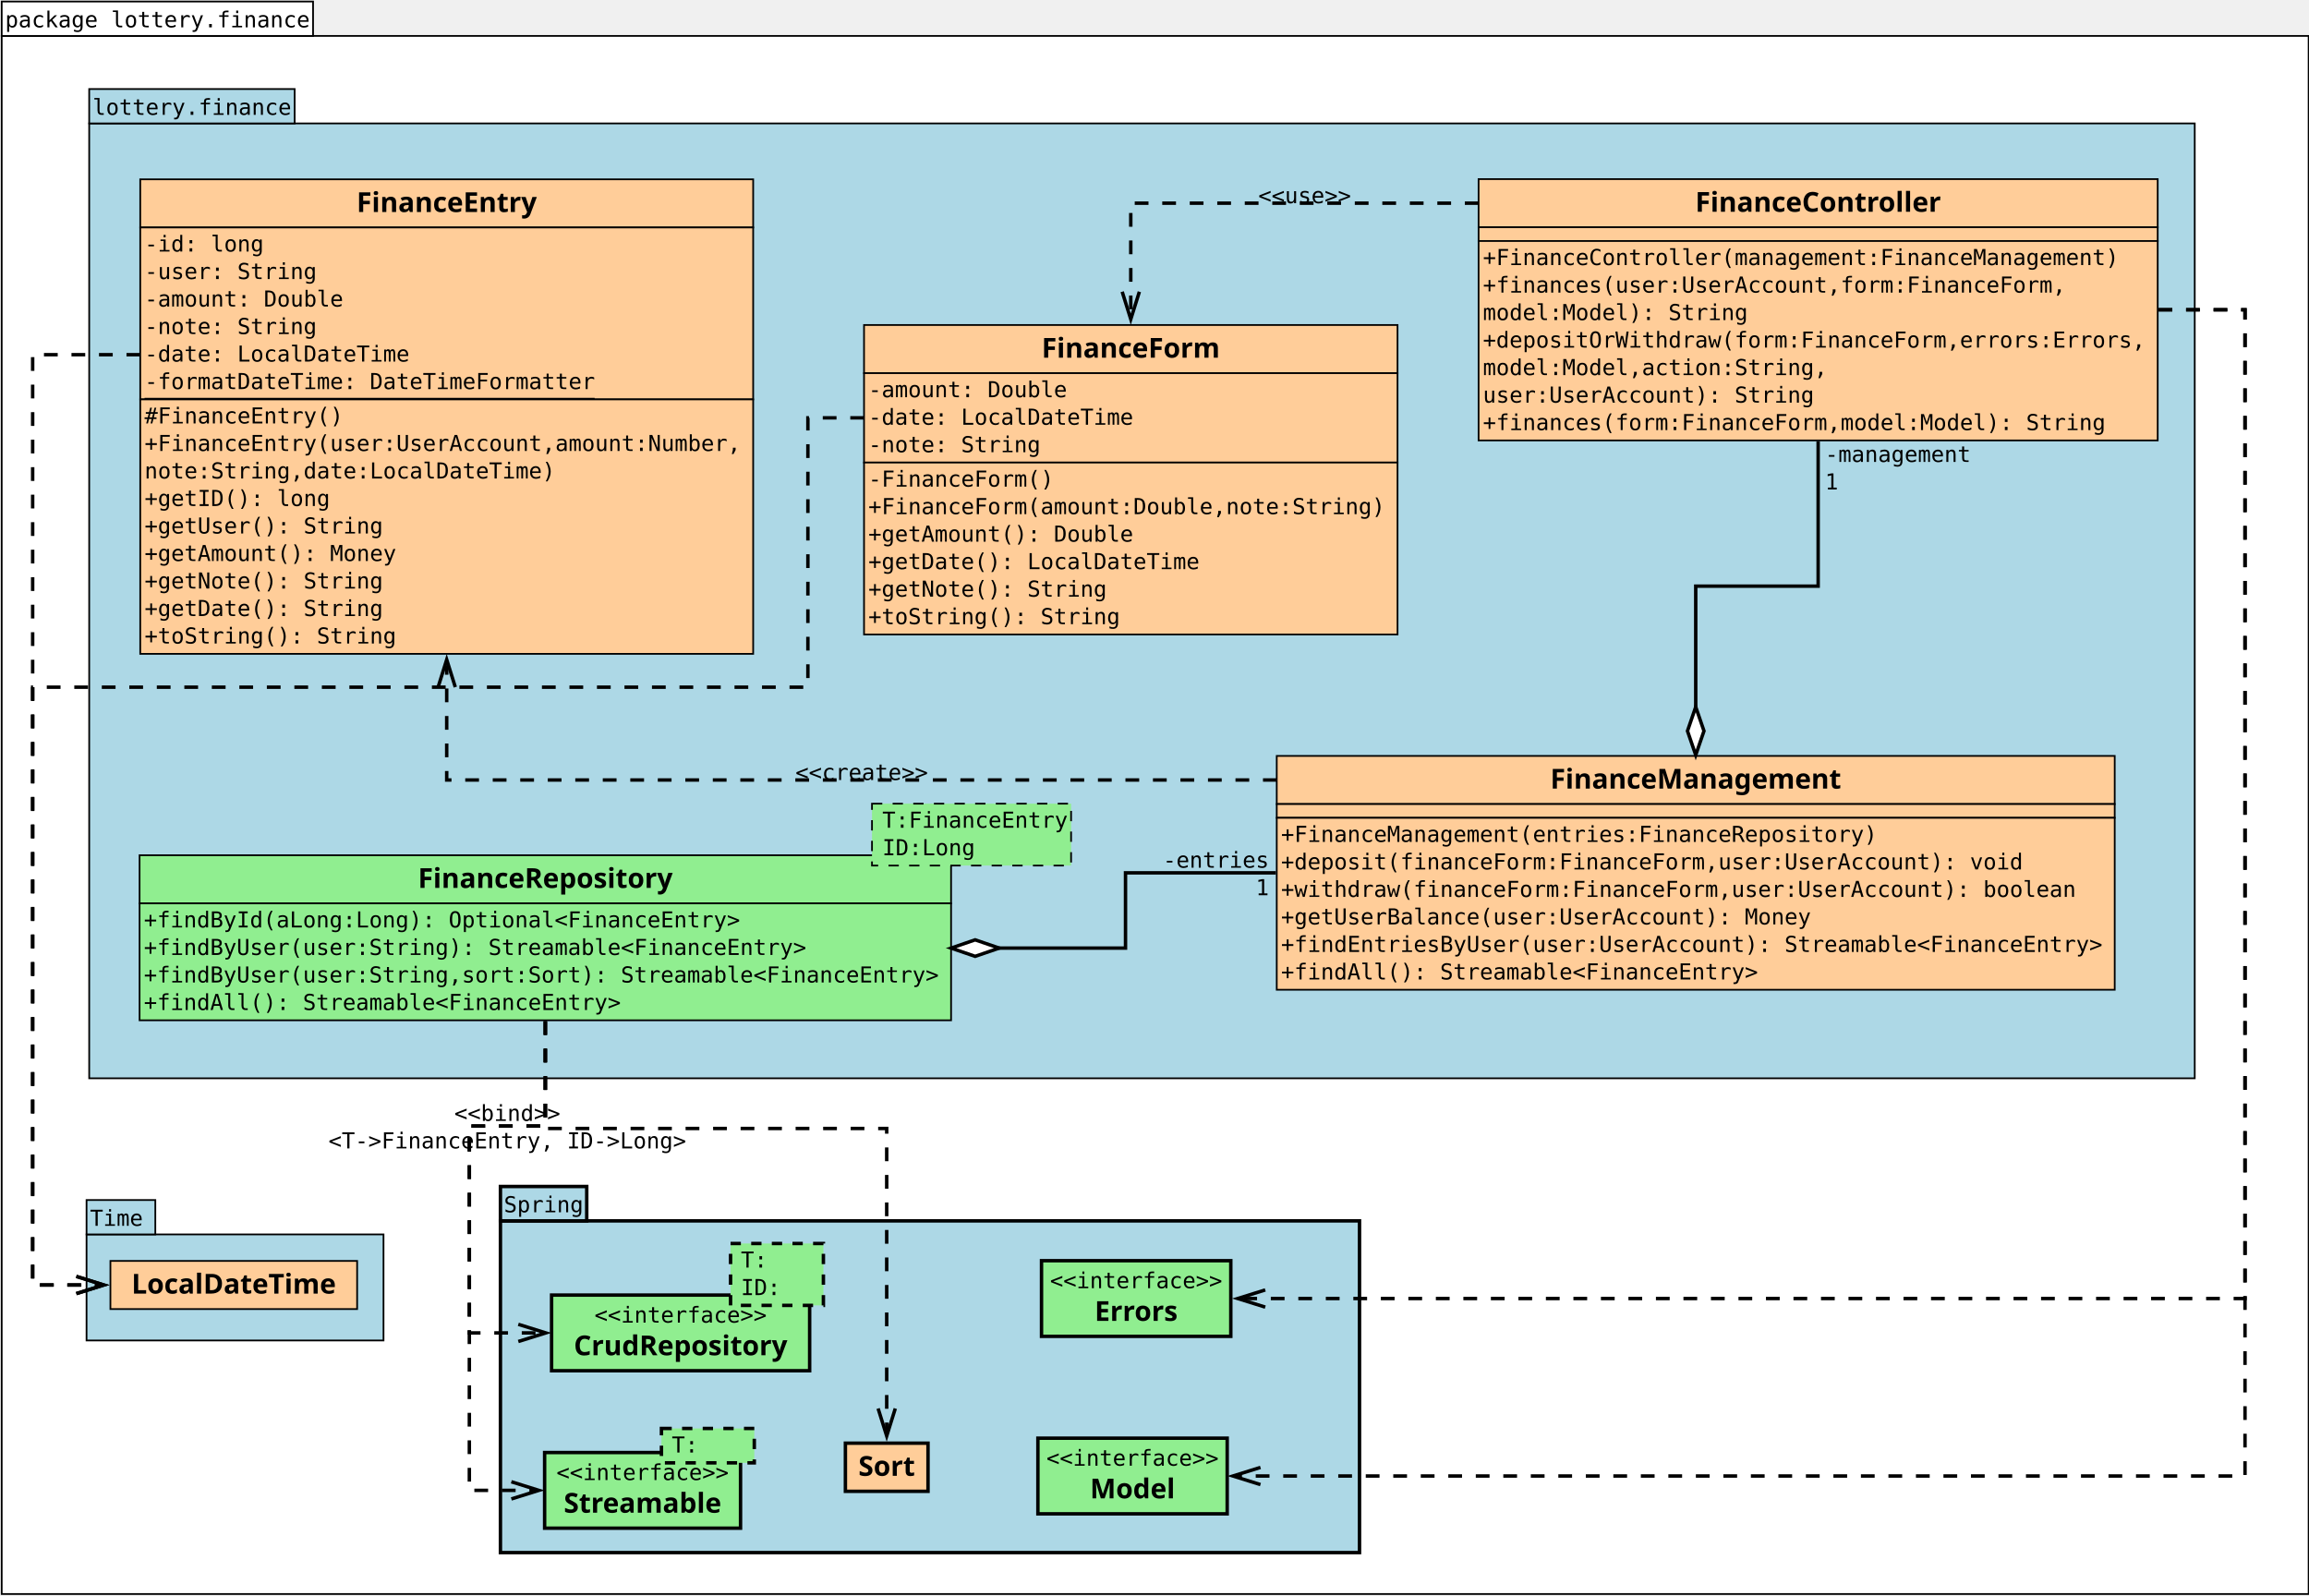
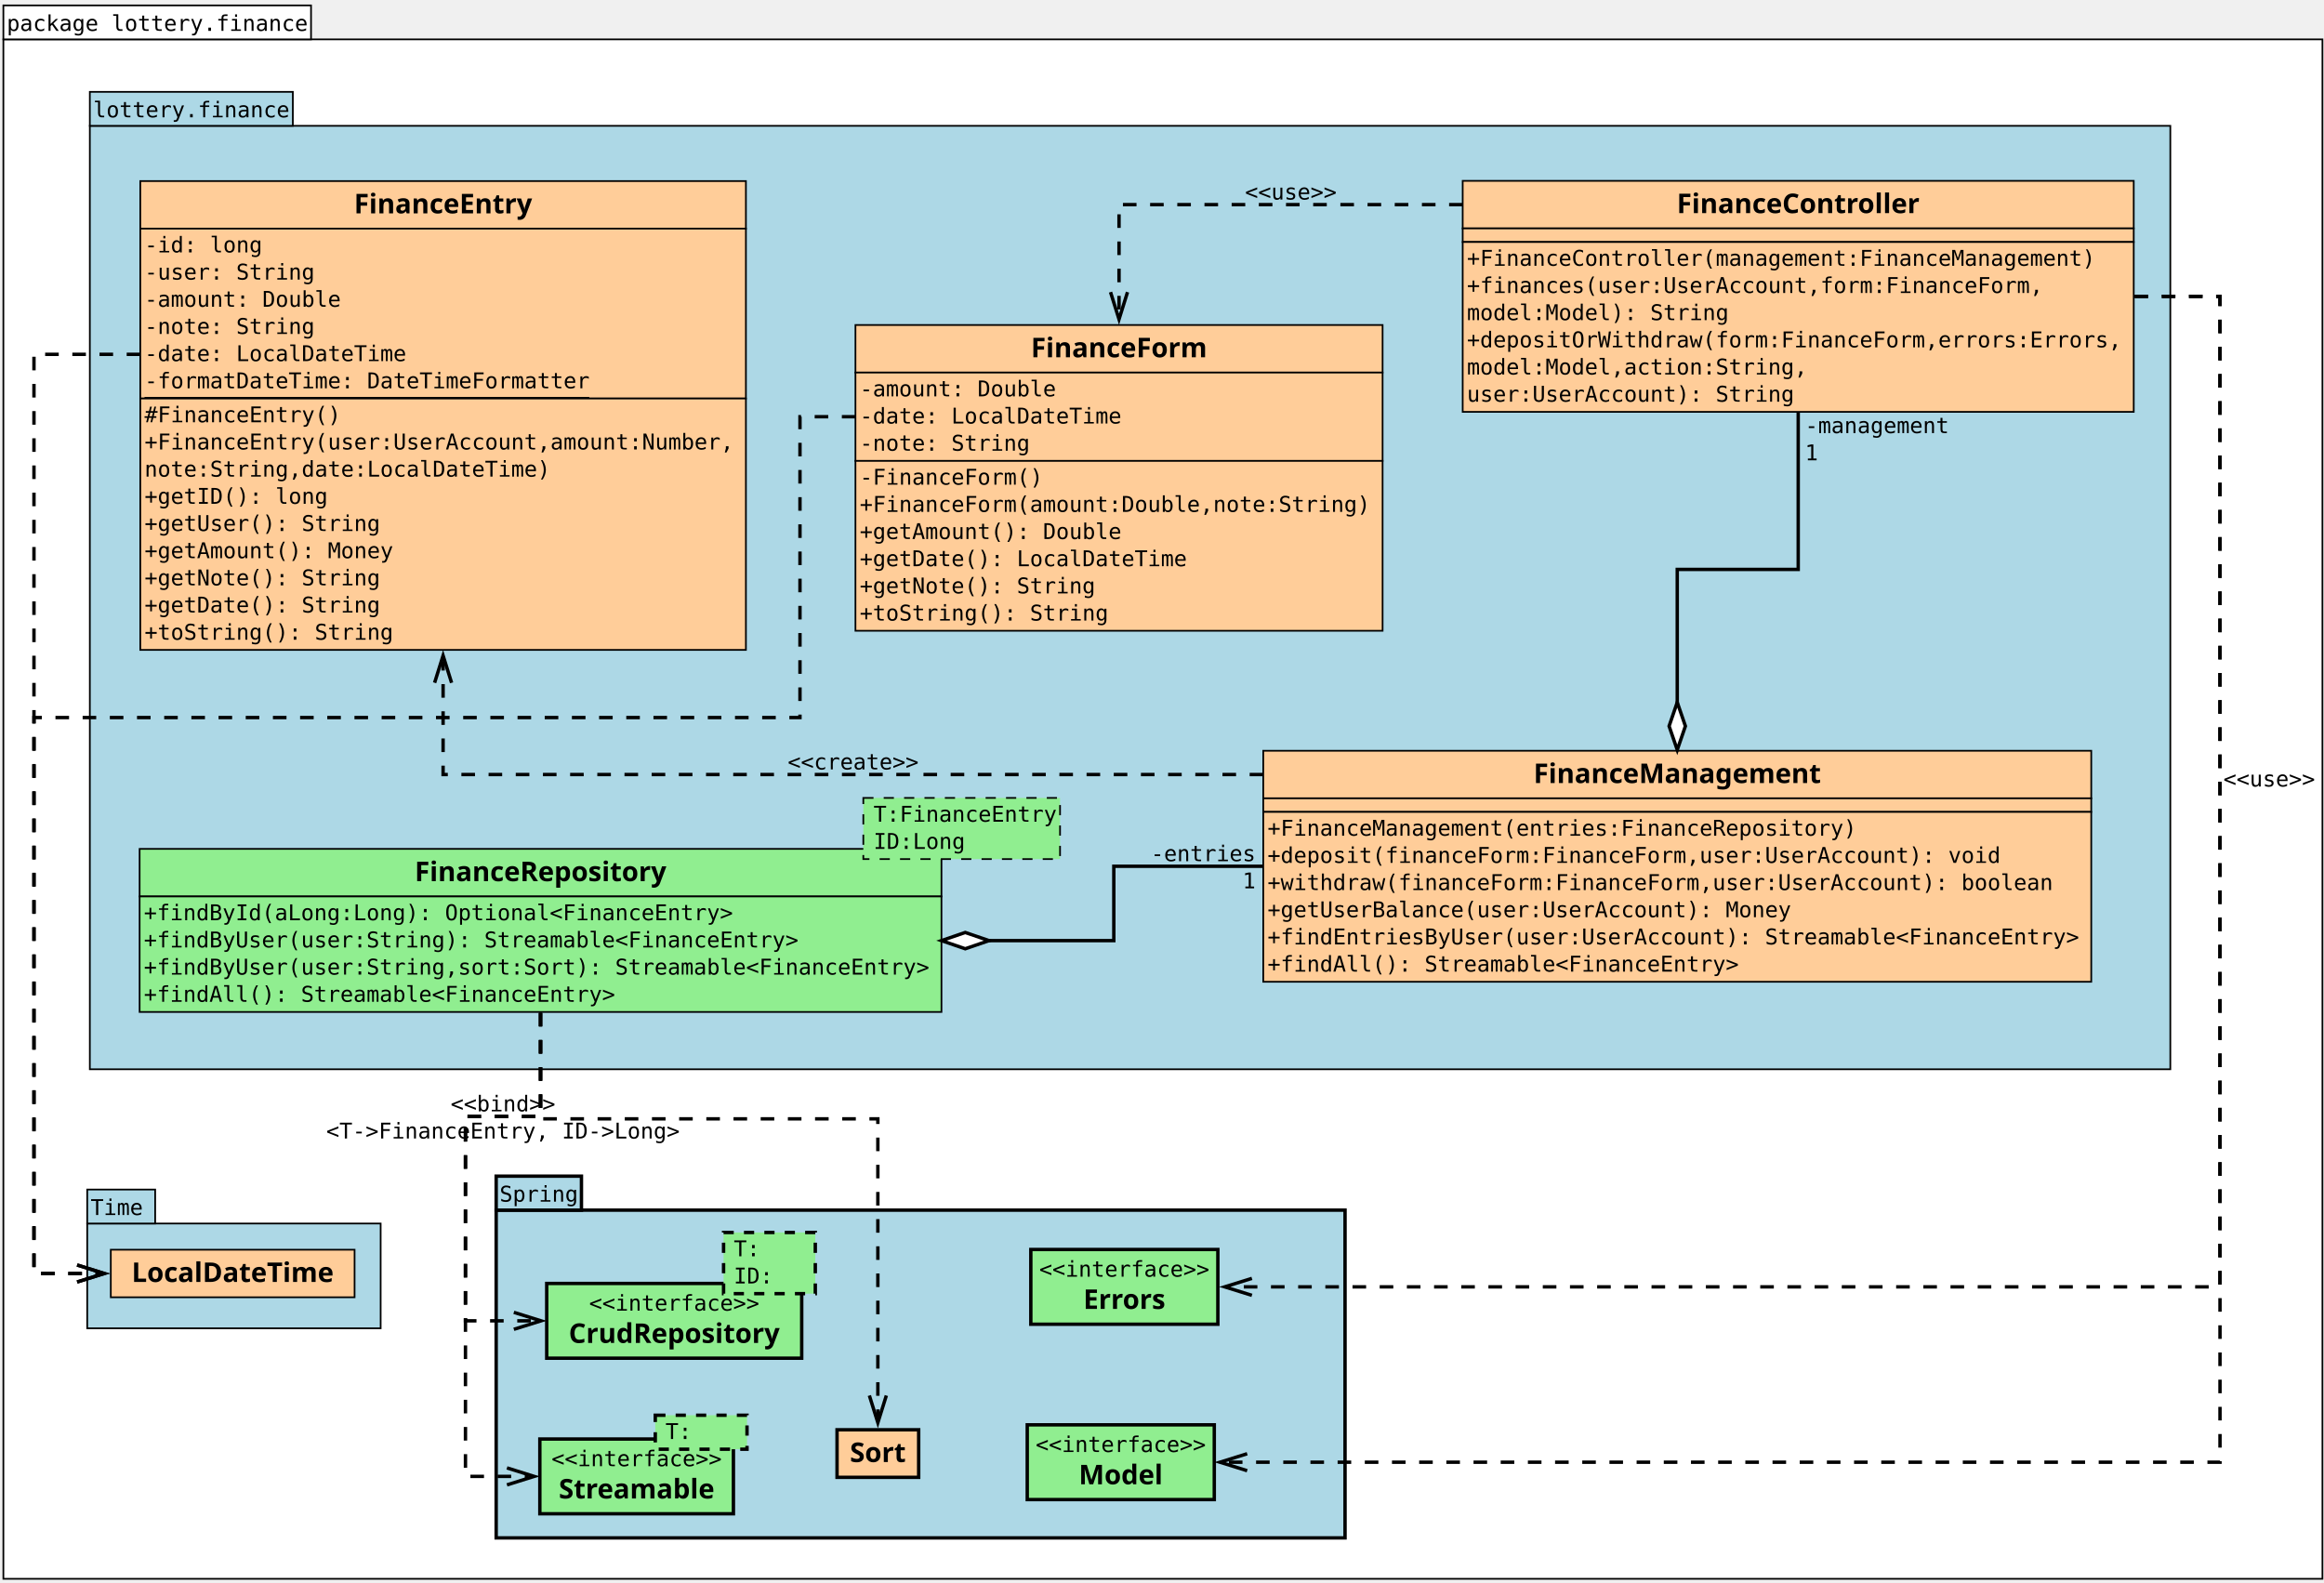
- <svg xmlns="http://www.w3.org/2000/svg" width="68cm" height="47cm" viewBox="-1 -22 1343 928">
-   <g>
-     <rect style="fill: #ffffff" x="-0.012" y="-1.233" width="1341.8" height="906.231" />
-     <rect style="fill: none; fill-opacity:0; stroke-width: 1; stroke: #000000" x="-0.012" y="-1.233" width="1341.8" height="906.231" />
+ <svg xmlns="http://www.w3.org/2000/svg" width="69cm" height="47cm" viewBox="-2 -23 1368 929">
+   <g>
+     <rect style="fill: #ffffff" x="-0.012" y="-1.233" width="1365.09" height="906.231" />
+     <rect style="fill: none; fill-opacity:0; stroke-width: 1; stroke: #000000" x="-0.012" y="-1.233" width="1365.09" height="906.231" />
    <rect style="fill: #ffffff" x="-0.012" y="-21.233" width="181.1" height="20" />
    <rect style="fill: none; fill-opacity:0; stroke-width: 1; stroke: #000000" x="-0.012" y="-21.233" width="181.1" height="20" />
    <text font-size="12.8" style="fill: #000000;text-anchor:start;font-family:monospace;font-style:normal;font-weight:normal" x="1.988" y="-6.233">package lottery.finance</text>
  </g>
  <g>
    <rect style="fill: #add8e6" x="50.881" y="49.66" width="1224.66" height="555.387" />
    <rect style="fill: none; fill-opacity:0; stroke-width: 1; stroke: #000000" x="50.881" y="49.66" width="1224.66" height="555.387" />
    <rect style="fill: #add8e6" x="50.881" y="29.66" width="119.5" height="20" />
    <rect style="fill: none; fill-opacity:0; stroke-width: 1; stroke: #000000" x="50.881" y="29.66" width="119.5" height="20" />
    <text font-size="12.8" style="fill: #000000;text-anchor:start;font-family:monospace;font-style:normal;font-weight:normal" x="52.881" y="44.66">lottery.finance</text>
  </g>
  <g>
    <rect style="fill: #ffcd99" x="80.573" y="82.175" width="356.5" height="28" />
    <rect style="fill: none; fill-opacity:0; stroke-width: 1; stroke: #000000" x="80.573" y="82.175" width="356.5" height="28" />
    <text font-size="16" style="fill: #000000;text-anchor:middle;font-family:sans-serif;font-style:normal;font-weight:700" x="258.823" y="101.175">FinanceEntry</text>
    <rect style="fill: #ffcd99" x="80.573" y="110.175" width="356.5" height="100" />
    <rect style="fill: none; fill-opacity:0; stroke-width: 1; stroke: #000000" x="80.573" y="110.175" width="356.5" height="100" />
    <text font-size="12.8" style="fill: #000000;text-anchor:start;font-family:monospace;font-style:normal;font-weight:normal" x="83.073" y="124.175">-id: long</text>
    <text font-size="12.8" style="fill: #000000;text-anchor:start;font-family:monospace;font-style:normal;font-weight:normal" x="83.073" y="140.175">-user: String</text>
    <text font-size="12.8" style="fill: #000000;text-anchor:start;font-family:monospace;font-style:normal;font-weight:normal" x="83.073" y="156.175">-amount: Double</text>
    <text font-size="12.8" style="fill: #000000;text-anchor:start;font-family:monospace;font-style:normal;font-weight:normal" x="83.073" y="172.175">-note: String</text>
    <text font-size="12.8" style="fill: #000000;text-anchor:start;font-family:monospace;font-style:normal;font-weight:normal" x="83.073" y="188.175">-date: LocalDateTime</text>
    <text font-size="12.8" style="fill: #000000;text-anchor:start;font-family:monospace;font-style:normal;font-weight:normal" x="83.073" y="204.175">-formatDateTime: DateTimeFormatter</text>
    <line style="fill: none; fill-opacity:0; stroke-width: 1; stroke: #000000" x1="83.073" y1="209.775" x2="344.873" y2="209.775" />
    <rect style="fill: #ffcd99" x="80.573" y="210.175" width="356.5" height="148" />
    <rect style="fill: none; fill-opacity:0; stroke-width: 1; stroke: #000000" x="80.573" y="210.175" width="356.5" height="148" />
    <text font-size="12.8" style="fill: #000000;text-anchor:start;font-family:monospace;font-style:normal;font-weight:normal" x="83.073" y="224.175">#FinanceEntry()</text>
    <text font-size="12.8" style="fill: #000000;text-anchor:start;font-family:monospace;font-style:normal;font-weight:normal" x="83.073" y="240.175">+FinanceEntry(user:UserAccount,amount:Number,</text>
    <text font-size="12.8" style="fill: #000000;text-anchor:start;font-family:monospace;font-style:normal;font-weight:normal" x="83.073" y="256.175">              note:String,date:LocalDateTime)</text>
    <text font-size="12.8" style="fill: #000000;text-anchor:start;font-family:monospace;font-style:normal;font-weight:normal" x="83.073" y="272.175">+getID(): long</text>
    <text font-size="12.8" style="fill: #000000;text-anchor:start;font-family:monospace;font-style:normal;font-weight:normal" x="83.073" y="288.175">+getUser(): String</text>
    <text font-size="12.8" style="fill: #000000;text-anchor:start;font-family:monospace;font-style:normal;font-weight:normal" x="83.073" y="304.175">+getAmount(): Money</text>
    <text font-size="12.8" style="fill: #000000;text-anchor:start;font-family:monospace;font-style:normal;font-weight:normal" x="83.073" y="320.175">+getNote(): String</text>
    <text font-size="12.8" style="fill: #000000;text-anchor:start;font-family:monospace;font-style:normal;font-weight:normal" x="83.073" y="336.175">+getDate(): String</text>
    <text font-size="12.8" style="fill: #000000;text-anchor:start;font-family:monospace;font-style:normal;font-weight:normal" x="83.073" y="352.175">+toString(): String</text>
  </g>
  <g>
    <rect style="fill: #ffcd99" x="501.552" y="166.905" width="310.3" height="28" />
    <rect style="fill: none; fill-opacity:0; stroke-width: 1; stroke: #000000" x="501.552" y="166.905" width="310.3" height="28" />
    <text font-size="16" style="fill: #000000;text-anchor:middle;font-family:sans-serif;font-style:normal;font-weight:700" x="656.702" y="185.905">FinanceForm</text>
    <rect style="fill: #ffcd99" x="501.552" y="194.905" width="310.3" height="52" />
    <rect style="fill: none; fill-opacity:0; stroke-width: 1; stroke: #000000" x="501.552" y="194.905" width="310.3" height="52" />
    <text font-size="12.8" style="fill: #000000;text-anchor:start;font-family:monospace;font-style:normal;font-weight:normal" x="504.052" y="208.905">-amount: Double</text>
    <text font-size="12.8" style="fill: #000000;text-anchor:start;font-family:monospace;font-style:normal;font-weight:normal" x="504.052" y="224.905">-date: LocalDateTime</text>
    <text font-size="12.8" style="fill: #000000;text-anchor:start;font-family:monospace;font-style:normal;font-weight:normal" x="504.052" y="240.905">-note: String</text>
    <rect style="fill: #ffcd99" x="501.552" y="246.905" width="310.3" height="100" />
    <rect style="fill: none; fill-opacity:0; stroke-width: 1; stroke: #000000" x="501.552" y="246.905" width="310.3" height="100" />
    <text font-size="12.8" style="fill: #000000;text-anchor:start;font-family:monospace;font-style:normal;font-weight:normal" x="504.052" y="260.905">-FinanceForm()</text>
    <text font-size="12.8" style="fill: #000000;text-anchor:start;font-family:monospace;font-style:normal;font-weight:normal" x="504.052" y="276.905">+FinanceForm(amount:Double,note:String)</text>
    <text font-size="12.8" style="fill: #000000;text-anchor:start;font-family:monospace;font-style:normal;font-weight:normal" x="504.052" y="292.905">+getAmount(): Double</text>
    <text font-size="12.8" style="fill: #000000;text-anchor:start;font-family:monospace;font-style:normal;font-weight:normal" x="504.052" y="308.905">+getDate(): LocalDateTime</text>
    <text font-size="12.8" style="fill: #000000;text-anchor:start;font-family:monospace;font-style:normal;font-weight:normal" x="504.052" y="324.905">+getNote(): String</text>
    <text font-size="12.8" style="fill: #000000;text-anchor:start;font-family:monospace;font-style:normal;font-weight:normal" x="504.052" y="340.905">+toString(): String</text>
  </g>
  <g>
    <rect style="fill: #90ee90" x="80.183" y="475.312" width="472" height="28" />
    <rect style="fill: none; fill-opacity:0; stroke-width: 1; stroke: #000000" x="80.183" y="475.312" width="472" height="28" />
    <text font-size="16" style="fill: #000000;text-anchor:middle;font-family:sans-serif;font-style:normal;font-weight:700" x="316.183" y="494.312">FinanceRepository</text>
    <rect style="fill: #90ee90" x="80.183" y="503.312" width="472" height="68" />
    <rect style="fill: none; fill-opacity:0; stroke-width: 1; stroke: #000000" x="80.183" y="503.312" width="472" height="68" />
    <text font-size="12.8" style="fill: #000000;text-anchor:start;font-family:monospace;font-style:normal;font-weight:normal" x="82.683" y="517.312">+findById(aLong:Long): Optional&lt;FinanceEntry&gt;</text>
    <text font-size="12.8" style="fill: #000000;text-anchor:start;font-family:monospace;font-style:normal;font-weight:normal" x="82.683" y="533.312">+findByUser(user:String): Streamable&lt;FinanceEntry&gt;</text>
    <text font-size="12.8" style="fill: #000000;text-anchor:start;font-family:monospace;font-style:normal;font-weight:normal" x="82.683" y="549.312">+findByUser(user:String,sort:Sort): Streamable&lt;FinanceEntry&gt;</text>
    <text font-size="12.8" style="fill: #000000;text-anchor:start;font-family:monospace;font-style:normal;font-weight:normal" x="82.683" y="565.312">+findAll(): Streamable&lt;FinanceEntry&gt;</text>
    <rect style="fill: #90ee90" x="506.183" y="445.312" width="115.8" height="36" />
    <rect style="fill: none; fill-opacity:0; stroke-width: 1; stroke-dasharray: 6; stroke: #000000" x="506.183" y="445.312" width="115.8" height="36" />
    <text font-size="12.8" style="fill: #000000;text-anchor:start;font-family:monospace;font-style:normal;font-weight:normal" x="512.183" y="459.312">T:FinanceEntry</text>
    <text font-size="12.8" style="fill: #000000;text-anchor:start;font-family:monospace;font-style:normal;font-weight:normal" x="512.183" y="475.312">ID:Long</text>
  </g>
  <g>
    <rect style="fill: #ffcd99" x="859" y="82.047" width="395" height="28" />
    <rect style="fill: none; fill-opacity:0; stroke-width: 1; stroke: #000000" x="859" y="82.047" width="395" height="28" />
    <text font-size="16" style="fill: #000000;text-anchor:middle;font-family:sans-serif;font-style:normal;font-weight:700" x="1056.5" y="101.047">FinanceController</text>
    <rect style="fill: #ffcd99" x="859" y="110.047" width="395" height="8" />
    <rect style="fill: none; fill-opacity:0; stroke-width: 1; stroke: #000000" x="859" y="110.047" width="395" height="8" />
-     <rect style="fill: #ffcd99" x="859" y="118.047" width="395" height="116" />
-     <rect style="fill: none; fill-opacity:0; stroke-width: 1; stroke: #000000" x="859" y="118.047" width="395" height="116" />
+     <rect style="fill: #ffcd99" x="859" y="118.047" width="395" height="100" />
+     <rect style="fill: none; fill-opacity:0; stroke-width: 1; stroke: #000000" x="859" y="118.047" width="395" height="100" />
    <text font-size="12.8" style="fill: #000000;text-anchor:start;font-family:monospace;font-style:normal;font-weight:normal" x="861.5" y="132.047">+FinanceController(management:FinanceManagement)</text>
    <text font-size="12.8" style="fill: #000000;text-anchor:start;font-family:monospace;font-style:normal;font-weight:normal" x="861.5" y="148.047">+finances(user:UserAccount,form:FinanceForm,</text>
    <text font-size="12.8" style="fill: #000000;text-anchor:start;font-family:monospace;font-style:normal;font-weight:normal" x="861.5" y="164.047">          model:Model): String</text>
    <text font-size="12.8" style="fill: #000000;text-anchor:start;font-family:monospace;font-style:normal;font-weight:normal" x="861.5" y="180.047">+depositOrWithdraw(form:FinanceForm,errors:Errors,</text>
    <text font-size="12.8" style="fill: #000000;text-anchor:start;font-family:monospace;font-style:normal;font-weight:normal" x="861.5" y="196.047">                   model:Model,action:String,</text>
    <text font-size="12.8" style="fill: #000000;text-anchor:start;font-family:monospace;font-style:normal;font-weight:normal" x="861.5" y="212.047">                   user:UserAccount): String</text>
-     <text font-size="12.8" style="fill: #000000;text-anchor:start;font-family:monospace;font-style:normal;font-weight:normal" x="861.5" y="228.047">+finances(form:FinanceForm,model:Model): String</text>
  </g>
  <g>
    <rect style="fill: #add8e6" x="49.339" y="695.846" width="172.728" height="61.688" />
    <rect style="fill: none; fill-opacity:0; stroke-width: 1; stroke: #000000" x="49.339" y="695.846" width="172.728" height="61.688" />
    <rect style="fill: #add8e6" x="49.339" y="675.846" width="40" height="20" />
    <rect style="fill: none; fill-opacity:0; stroke-width: 1; stroke: #000000" x="49.339" y="675.846" width="40" height="20" />
    <text font-size="12.8" style="fill: #000000;text-anchor:start;font-family:monospace;font-style:normal;font-weight:normal" x="51.339" y="690.846">Time</text>
  </g>
  <g>
    <rect style="fill: #ffcd99" x="63.219" y="711.268" width="143.5" height="28" />
    <rect style="fill: none; fill-opacity:0; stroke-width: 1; stroke: #000000" x="63.219" y="711.268" width="143.5" height="28" />
    <text font-size="16" style="fill: #000000;text-anchor:middle;font-family:sans-serif;font-style:normal;font-weight:700" x="134.969" y="730.268">LocalDateTime</text>
  </g>
  <g>
    <rect style="fill: #add8e6" x="290.068" y="687.97" width="499.676" height="192.942" />
    <rect style="fill: none; fill-opacity:0; stroke-width: 2; stroke: #000000" x="290.068" y="687.97" width="499.676" height="192.942" />
    <rect style="fill: #add8e6" x="290.068" y="667.97" width="50.2" height="20" />
    <rect style="fill: none; fill-opacity:0; stroke-width: 2; stroke: #000000" x="290.068" y="667.97" width="50.2" height="20" />
    <text font-size="12.8" style="fill: #000000;text-anchor:start;font-family:monospace;font-style:normal;font-weight:normal" x="292.068" y="682.97">Spring</text>
  </g>
  <g>
    <rect style="fill: #ffcd99" x="490.716" y="817.266" width="48.05" height="28" />
    <rect style="fill: none; fill-opacity:0; stroke-width: 2; stroke: #000000" x="490.716" y="817.266" width="48.05" height="28" />
    <text font-size="16" style="fill: #000000;text-anchor:middle;font-family:sans-serif;font-style:normal;font-weight:700" x="514.741" y="836.266">Sort</text>
  </g>
  <g>
    <rect style="fill: #90ee90" x="602.68" y="814.362" width="110.1" height="44" />
    <rect style="fill: none; fill-opacity:0; stroke-width: 2; stroke: #000000" x="602.68" y="814.362" width="110.1" height="44" />
    <text font-size="12.8" style="fill: #000000;text-anchor:middle;font-family:monospace;font-style:normal;font-weight:normal" x="657.73" y="830.362">&lt;&lt;interface&gt;&gt;</text>
    <text font-size="16" style="fill: #000000;text-anchor:middle;font-family:sans-serif;font-style:normal;font-weight:700" x="657.73" y="849.362">Model</text>
  </g>
  <g>
    <rect style="fill: #90ee90" x="604.78" y="711.136" width="110.1" height="44" />
    <rect style="fill: none; fill-opacity:0; stroke-width: 2; stroke: #000000" x="604.78" y="711.136" width="110.1" height="44" />
    <text font-size="12.8" style="fill: #000000;text-anchor:middle;font-family:monospace;font-style:normal;font-weight:normal" x="659.83" y="727.136">&lt;&lt;interface&gt;&gt;</text>
    <text font-size="16" style="fill: #000000;text-anchor:middle;font-family:sans-serif;font-style:normal;font-weight:700" x="659.83" y="746.136">Errors</text>
  </g>
  <g>
    <rect style="fill: #90ee90" x="319.82" y="731.132" width="150.1" height="44" />
    <rect style="fill: none; fill-opacity:0; stroke-width: 2; stroke: #000000" x="319.82" y="731.132" width="150.1" height="44" />
    <text font-size="12.8" style="fill: #000000;text-anchor:middle;font-family:monospace;font-style:normal;font-weight:normal" x="394.87" y="747.132">&lt;&lt;interface&gt;&gt;</text>
    <text font-size="16" style="fill: #000000;text-anchor:middle;font-family:sans-serif;font-style:normal;font-weight:700" x="394.87" y="766.132">CrudRepository</text>
    <rect style="fill: #90ee90" x="423.92" y="701.132" width="54" height="36" />
    <rect style="fill: none; fill-opacity:0; stroke-width: 2; stroke-dasharray: 6; stroke: #000000" x="423.92" y="701.132" width="54" height="36" />
    <text font-size="12.8" style="fill: #000000;text-anchor:start;font-family:monospace;font-style:normal;font-weight:normal" x="429.92" y="715.132">T:</text>
    <text font-size="12.8" style="fill: #000000;text-anchor:start;font-family:monospace;font-style:normal;font-weight:normal" x="429.92" y="731.132">ID:</text>
  </g>
  <g>
    <rect style="fill: #90ee90" x="315.772" y="822.71" width="113.95" height="44" />
    <rect style="fill: none; fill-opacity:0; stroke-width: 2; stroke: #000000" x="315.772" y="822.71" width="113.95" height="44" />
    <text font-size="12.8" style="fill: #000000;text-anchor:middle;font-family:monospace;font-style:normal;font-weight:normal" x="372.747" y="838.71">&lt;&lt;interface&gt;&gt;</text>
    <text font-size="16" style="fill: #000000;text-anchor:middle;font-family:sans-serif;font-style:normal;font-weight:700" x="372.747" y="857.71">Streamable</text>
    <rect style="fill: #90ee90" x="383.722" y="808.71" width="54" height="20" />
    <rect style="fill: none; fill-opacity:0; stroke-width: 2; stroke-dasharray: 6; stroke: #000000" x="383.722" y="808.71" width="54" height="20" />
    <text font-size="12.8" style="fill: #000000;text-anchor:start;font-family:monospace;font-style:normal;font-weight:normal" x="389.722" y="822.71">T:</text>
  </g>
  <g>
-     <polyline style="fill: none; fill-opacity:0; stroke-width: 2; stroke-dasharray: 8; stroke: #000000" points="1254.5,158.047 1304.78,158.047 1304.78,836.362 719.485,836.362 " />
+     <polyline style="fill: none; fill-opacity:0; stroke-width: 2; stroke-dasharray: 8; stroke: #000000" points="1254.5,150.047 1304.78,150.047 1304.78,836.362 719.485,836.362 " />
    <polyline style="fill: none; fill-opacity:0; stroke-width: 2; stroke: #000000" points="732.133,831.362 716.133,836.362 732.133,841.362 " />
  </g>
  <g>
-     <polyline style="fill: none; fill-opacity:0; stroke-width: 2; stroke-dasharray: 8; stroke: #000000" points="1254.5,158.047 1304.78,158.047 1304.78,733.136 722.275,733.136 " />
+     <polyline style="fill: none; fill-opacity:0; stroke-width: 2; stroke-dasharray: 8; stroke: #000000" points="1254.5,150.047 1304.78,150.047 1304.78,733.136 722.275,733.136 " />
    <polyline style="fill: none; fill-opacity:0; stroke-width: 2; stroke: #000000" points="734.923,728.136 718.923,733.136 734.923,738.136 " />
+     <text font-size="12.8" style="fill: #000000;text-anchor:start;font-family:monospace;font-style:normal;font-weight:normal" x="1306.78" y="438.592">&lt;&lt;use&gt;&gt;</text>
  </g>
  <g>
    <polyline style="fill: none; fill-opacity:0; stroke-width: 2; stroke-dasharray: 8; stroke: #000000" points="316.183,571.815 316.183,632.816 271.99,632.816 271.99,753.132 313.115,753.132 " />
    <polyline style="fill: none; fill-opacity:0; stroke-width: 2; stroke: #000000" points="300.467,758.132 316.467,753.132 300.467,748.132 " />
    <text font-size="12.8" style="fill: #000000;text-anchor:middle;font-family:monospace;font-style:normal;font-weight:normal" x="294.087" y="629.816">&lt;&lt;bind&gt;&gt;</text>
    <text font-size="12.8" style="fill: #000000;text-anchor:middle;font-family:monospace;font-style:normal;font-weight:normal" x="294.087" y="645.816">&lt;T-&gt;FinanceEntry, ID-&gt;Long&gt;</text>
  </g>
  <g>
    <polyline style="fill: none; fill-opacity:0; stroke-width: 2; stroke-dasharray: 8; stroke: #000000" points="316.183,571.815 316.183,632.816 271.99,632.816 271.99,844.71 309.067,844.71 " />
    <polyline style="fill: none; fill-opacity:0; stroke-width: 2; stroke: #000000" points="296.419,849.71 312.419,844.71 296.419,839.71 " />
  </g>
  <g>
    <polyline style="fill: none; fill-opacity:0; stroke-width: 2; stroke-dasharray: 8; stroke: #000000" points="316.183,571.818 316.183,634.23 514.741,634.23 514.741,809.745 " />
    <polyline style="fill: none; fill-opacity:0; stroke-width: 2; stroke: #000000" points="509.741,797.097 514.741,813.097 519.741,797.097 " />
  </g>
  <g>
    <polyline style="fill: none; fill-opacity:0; stroke-width: 2; stroke-dasharray: 8; stroke: #000000" points="80.573,184.175 17.995,184.175 17.995,725.268 56.04,725.268 " />
    <polyline style="fill: none; fill-opacity:0; stroke-width: 2; stroke: #000000" points="43.393,730.268 59.393,725.268 43.393,720.268 " />
  </g>
  <g>
-     <polyline style="fill: none; fill-opacity:0; stroke-width: 2; stroke-dasharray: 8; stroke: #000000" points="501.552,220.905 468.898,220.905 468.898,377.562 17.995,377.562 17.995,725.268 56.04,725.268 " />
+     <polyline style="fill: none; fill-opacity:0; stroke-width: 2; stroke-dasharray: 8; stroke: #000000" points="501.552,220.906 468.898,220.906 468.898,398 17.995,398 17.995,725.268 56.04,725.268 " />
    <polyline style="fill: none; fill-opacity:0; stroke-width: 2; stroke: #000000" points="43.393,730.268 59.393,725.268 43.393,720.268 " />
  </g>
  <g>
-     <rect style="fill: #ffcd99" x="741.599" y="417.543" width="487.4" height="28" />
-     <rect style="fill: none; fill-opacity:0; stroke-width: 1; stroke: #000000" x="741.599" y="417.543" width="487.4" height="28" />
-     <text font-size="16" style="fill: #000000;text-anchor:middle;font-family:sans-serif;font-style:normal;font-weight:700" x="985.299" y="436.543">FinanceManagement</text>
-     <rect style="fill: #ffcd99" x="741.599" y="445.543" width="487.4" height="8" />
-     <rect style="fill: none; fill-opacity:0; stroke-width: 1; stroke: #000000" x="741.599" y="445.543" width="487.4" height="8" />
-     <rect style="fill: #ffcd99" x="741.599" y="453.543" width="487.4" height="100" />
-     <rect style="fill: none; fill-opacity:0; stroke-width: 1; stroke: #000000" x="741.599" y="453.543" width="487.4" height="100" />
-     <text font-size="12.8" style="fill: #000000;text-anchor:start;font-family:monospace;font-style:normal;font-weight:normal" x="744.099" y="467.543">+FinanceManagement(entries:FinanceRepository)</text>
-     <text font-size="12.8" style="fill: #000000;text-anchor:start;font-family:monospace;font-style:normal;font-weight:normal" x="744.099" y="483.543">+deposit(financeForm:FinanceForm,user:UserAccount): void</text>
-     <text font-size="12.8" style="fill: #000000;text-anchor:start;font-family:monospace;font-style:normal;font-weight:normal" x="744.099" y="499.543">+withdraw(financeForm:FinanceForm,user:UserAccount): boolean</text>
-     <text font-size="12.8" style="fill: #000000;text-anchor:start;font-family:monospace;font-style:normal;font-weight:normal" x="744.099" y="515.543">+getUserBalance(user:UserAccount): Money</text>
-     <text font-size="12.8" style="fill: #000000;text-anchor:start;font-family:monospace;font-style:normal;font-weight:normal" x="744.099" y="531.543">+findEntriesByUser(user:UserAccount): Streamable&lt;FinanceEntry&gt;</text>
-     <text font-size="12.8" style="fill: #000000;text-anchor:start;font-family:monospace;font-style:normal;font-weight:normal" x="744.099" y="547.543">+findAll(): Streamable&lt;FinanceEntry&gt;</text>
-   </g>
-   <g>
-     <polyline style="fill: none; fill-opacity:0; stroke-width: 2; stroke: #000000" points="577.355,529.312 653.637,529.312 653.637,485.543 741.091,485.543 " />
+     <rect style="fill: #ffcd99" x="741.598" y="417.542" width="487.4" height="28" />
+     <rect style="fill: none; fill-opacity:0; stroke-width: 1; stroke: #000000" x="741.598" y="417.542" width="487.4" height="28" />
+     <text font-size="16" style="fill: #000000;text-anchor:middle;font-family:sans-serif;font-style:normal;font-weight:700" x="985.298" y="436.542">FinanceManagement</text>
+     <rect style="fill: #ffcd99" x="741.598" y="445.542" width="487.4" height="8" />
+     <rect style="fill: none; fill-opacity:0; stroke-width: 1; stroke: #000000" x="741.598" y="445.542" width="487.4" height="8" />
+     <rect style="fill: #ffcd99" x="741.598" y="453.542" width="487.4" height="100" />
+     <rect style="fill: none; fill-opacity:0; stroke-width: 1; stroke: #000000" x="741.598" y="453.542" width="487.4" height="100" />
+     <text font-size="12.8" style="fill: #000000;text-anchor:start;font-family:monospace;font-style:normal;font-weight:normal" x="744.098" y="467.542">+FinanceManagement(entries:FinanceRepository)</text>
+     <text font-size="12.8" style="fill: #000000;text-anchor:start;font-family:monospace;font-style:normal;font-weight:normal" x="744.098" y="483.542">+deposit(financeForm:FinanceForm,user:UserAccount): void</text>
+     <text font-size="12.8" style="fill: #000000;text-anchor:start;font-family:monospace;font-style:normal;font-weight:normal" x="744.098" y="499.542">+withdraw(financeForm:FinanceForm,user:UserAccount): boolean</text>
+     <text font-size="12.8" style="fill: #000000;text-anchor:start;font-family:monospace;font-style:normal;font-weight:normal" x="744.098" y="515.542">+getUserBalance(user:UserAccount): Money</text>
+     <text font-size="12.8" style="fill: #000000;text-anchor:start;font-family:monospace;font-style:normal;font-weight:normal" x="744.098" y="531.542">+findEntriesByUser(user:UserAccount): Streamable&lt;FinanceEntry&gt;</text>
+     <text font-size="12.8" style="fill: #000000;text-anchor:start;font-family:monospace;font-style:normal;font-weight:normal" x="744.098" y="547.542">+findAll(): Streamable&lt;FinanceEntry&gt;</text>
+   </g>
+   <g>
+     <polyline style="fill: none; fill-opacity:0; stroke-width: 2; stroke: #000000" points="577.355,529.312 653.637,529.312 653.637,485.542 741.091,485.542 " />
    <polygon style="fill: #ffffff" points="552.183,529.312 566.183,524.512 580.183,529.312 566.183,534.112 " />
    <polygon style="fill: none; fill-opacity:0; stroke-width: 2; stroke: #000000" points="552.183,529.312 566.183,524.512 580.183,529.312 566.183,534.112 " />
-     <text font-size="12.8" style="fill: #000000;text-anchor:end;font-family:monospace;font-style:normal;font-weight:normal" x="737.091" y="482.543"> -entries</text>
-     <text font-size="12.8" style="fill: #000000;text-anchor:end;font-family:monospace;font-style:normal;font-weight:normal" x="737.091" y="498.543">1</text>
-   </g>
-   <g>
-     <polyline style="fill: none; fill-opacity:0; stroke-width: 2; stroke: #000000" points="985.299,391.863 985.299,318.796 1056.5,318.796 1056.5,234.556 " />
-     <polygon style="fill: #ffffff" points="985.299,417.035 980.499,403.035 985.299,389.035 990.099,403.035 " />
-     <polygon style="fill: none; fill-opacity:0; stroke-width: 2; stroke: #000000" points="985.299,417.035 980.499,403.035 985.299,389.035 990.099,403.035 " />
-     <text font-size="12.8" style="fill: #000000;text-anchor:start;font-family:monospace;font-style:normal;font-weight:normal" x="1060.5" y="246.556"> -management</text>
-     <text font-size="12.8" style="fill: #000000;text-anchor:start;font-family:monospace;font-style:normal;font-weight:normal" x="1060.5" y="262.556">1</text>
+     <text font-size="12.8" style="fill: #000000;text-anchor:start;font-family:monospace;font-style:normal;font-weight:normal" x="655.637" y="504.427" />
+     <text font-size="12.8" style="fill: #000000;text-anchor:start;font-family:monospace;font-style:normal;font-weight:normal" x="584.183" y="526.312" />
+     <text font-size="12.8" style="fill: #000000;text-anchor:end;font-family:monospace;font-style:normal;font-weight:normal" x="737.091" y="482.542"> -entries</text>
+     <text font-size="12.8" style="fill: #000000;text-anchor:end;font-family:monospace;font-style:normal;font-weight:normal" x="737.091" y="498.542">1</text>
+   </g>
+   <g>
+     <polyline style="fill: none; fill-opacity:0; stroke-width: 2; stroke: #000000" points="985.298,391.862 985.298,310.795 1056.5,310.795 1056.5,218.556 " />
+     <polygon style="fill: #ffffff" points="985.298,417.034 980.498,403.034 985.298,389.034 990.098,403.034 " />
+     <polygon style="fill: none; fill-opacity:0; stroke-width: 2; stroke: #000000" points="985.298,417.034 980.498,403.034 985.298,389.034 990.098,403.034 " />
+     <text font-size="12.8" style="fill: #000000;text-anchor:middle;font-family:monospace;font-style:normal;font-weight:normal" x="1020.9" y="307.795" />
+     <text font-size="12.8" style="fill: #000000;text-anchor:start;font-family:monospace;font-style:normal;font-weight:normal" x="996.298" y="413.034" />
+     <text font-size="12.8" style="fill: #000000;text-anchor:start;font-family:monospace;font-style:normal;font-weight:normal" x="1060.5" y="230.556"> -management</text>
+     <text font-size="12.8" style="fill: #000000;text-anchor:start;font-family:monospace;font-style:normal;font-weight:normal" x="1060.5" y="246.556">1</text>
  </g>
  <g>
    <polyline style="fill: none; fill-opacity:0; stroke-width: 2; stroke-dasharray: 8; stroke: #000000" points="859,96.047 656.702,96.047 656.702,160.2 " />
    <polyline style="fill: none; fill-opacity:0; stroke-width: 2; stroke: #000000" points="651.702,147.553 656.702,163.553 661.702,147.553 " />
-     <text font-size="12.8" style="fill: #000000;text-anchor:middle;font-family:monospace;font-style:normal;font-weight:normal" x="757.851" y="96.047">&lt;&lt;use&gt;&gt;</text>
-   </g>
-   <g>
-     <polyline style="fill: none; fill-opacity:0; stroke-width: 2; stroke-dasharray: 8; stroke: #000000" points="741.599,431.543 258.823,431.543 258.823,364.88 " />
+     <text font-size="12.8" style="fill: #000000;text-anchor:middle;font-family:monospace;font-style:normal;font-weight:normal" x="757.851" y="93.047">&lt;&lt;use&gt;&gt;</text>
+   </g>
+   <g>
+     <polyline style="fill: none; fill-opacity:0; stroke-width: 2; stroke-dasharray: 8; stroke: #000000" points="741.598,431.542 258.823,431.542 258.823,364.88 " />
    <polyline style="fill: none; fill-opacity:0; stroke-width: 2; stroke: #000000" points="263.823,377.527 258.823,361.527 253.823,377.527 " />
-     <text font-size="12.8" style="fill: #000000;text-anchor:middle;font-family:monospace;font-style:normal;font-weight:normal" x="500.211" y="431.543">&lt;&lt;create&gt;&gt;</text>
+     <text font-size="12.8" style="fill: #000000;text-anchor:middle;font-family:monospace;font-style:normal;font-weight:normal" x="500.211" y="428.542">&lt;&lt;create&gt;&gt;</text>
  </g>
</svg>
